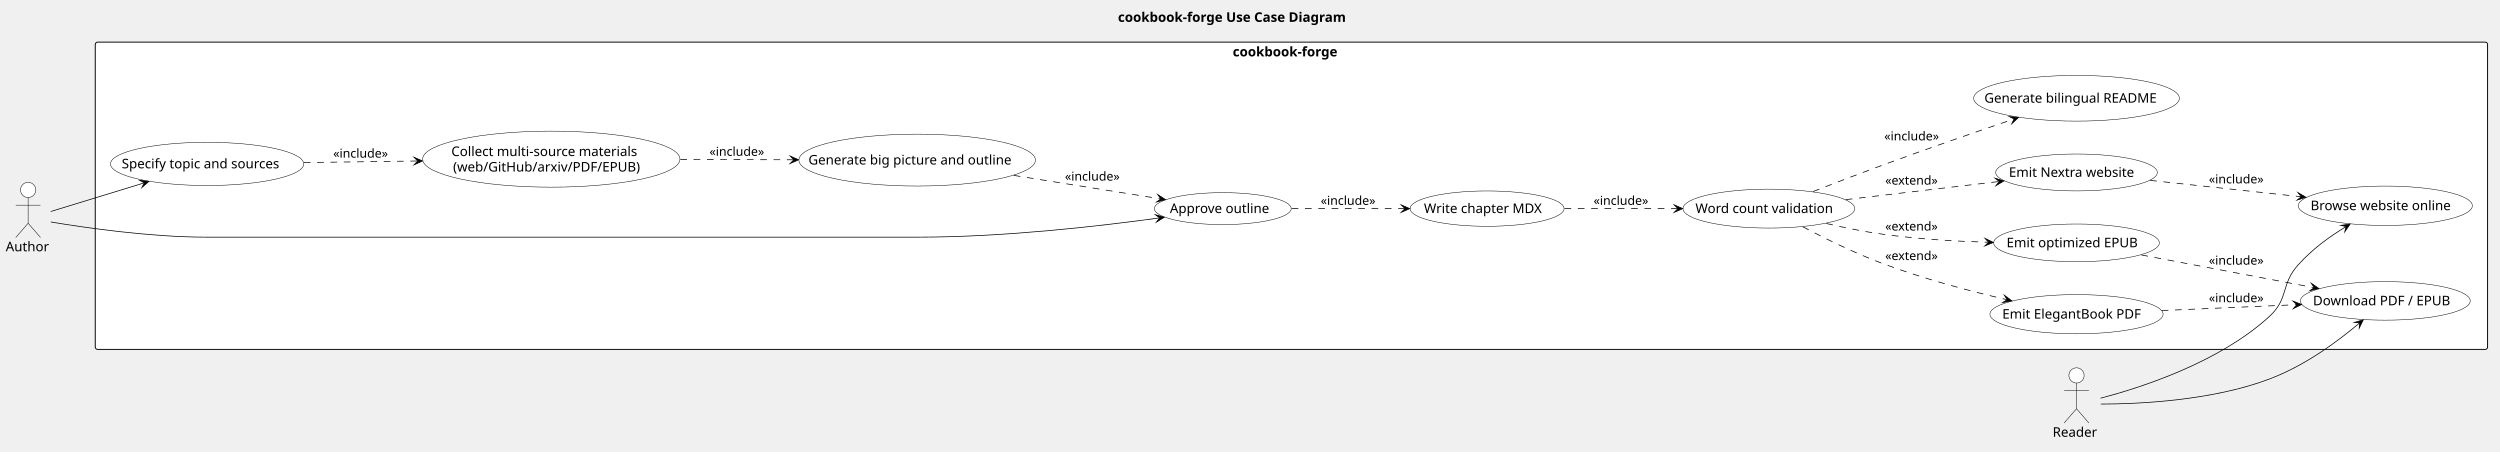
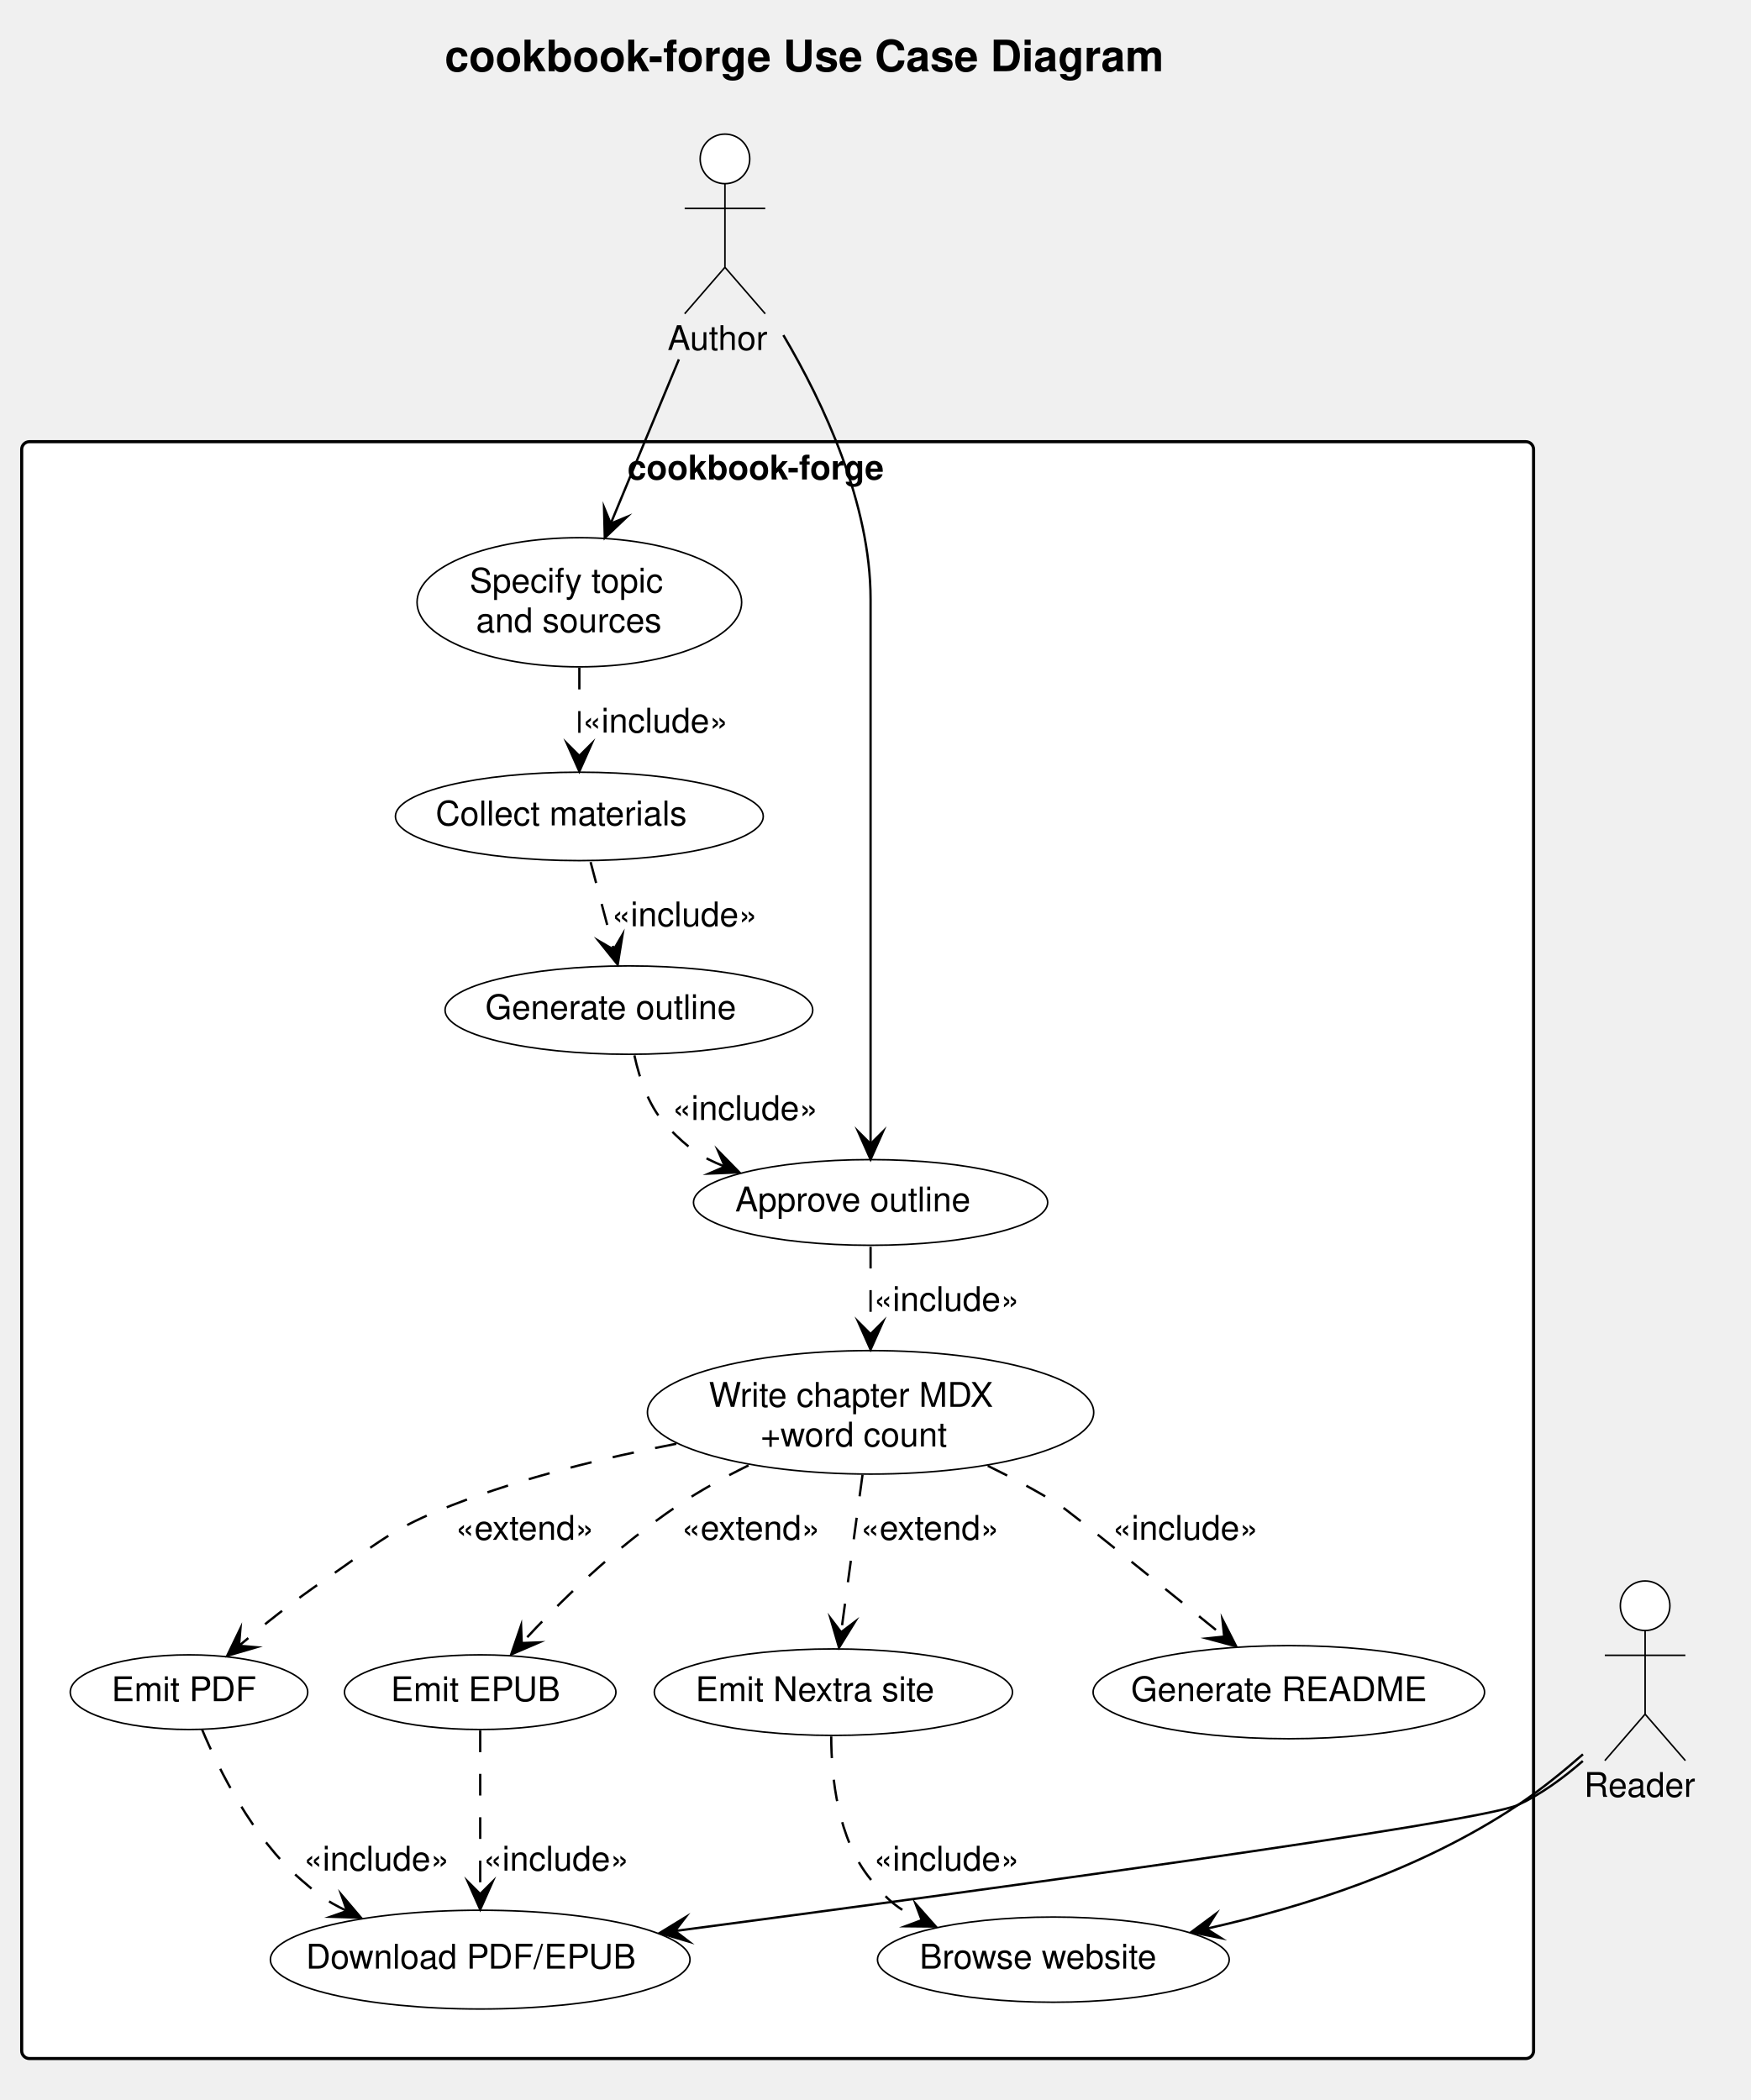
- <svg xmlns="http://www.w3.org/2000/svg" contentStyleType="text/css" data-diagram-type="DESCRIPTION" height="475px" preserveAspectRatio="none" style="width:2628px;height:475px;background:#FFFFFF;" version="1.1" viewBox="0 0 2628 475" width="2628px" zoomAndPan="magnify">
+ <svg xmlns="http://www.w3.org/2000/svg" contentStyleType="text/css" data-diagram-type="DESCRIPTION" height="678px" preserveAspectRatio="none" style="width:565px;height:678px;background:#FFFFFF;" version="1.1" viewBox="0 0 565 678" width="565px" zoomAndPan="magnify">
  <defs />
  <g>
-     <g class="title" data-source-line="14">
-       <text fill="#000000" font-family="sans-serif" font-size="14" font-weight="700" lengthAdjust="spacing" textLength="271.551" x="1175.195" y="22.995">cookbook-forge Use Case Diagram</text>
+     <g class="title" data-source-line="18">
+       <text fill="#000000" font-family="Helvetica" font-size="14" font-weight="700" lengthAdjust="spacing" textLength="271.551" x="143.582" y="22.995">cookbook-forge Use Case Diagram</text>
    </g>
-     <g class="cluster" data-qualified-name="cookbook-forge" data-source-line="21" id="ent0003">
-       <rect fill="#FFFFFF" height="323" rx="2.5" ry="2.5" style="stroke:#000000;stroke-width:1;" width="2514.81" x="100.13" y="44.297" />
-       <text fill="#000000" font-family="sans-serif" font-size="14" font-weight="700" lengthAdjust="spacing" textLength="123.355" x="1295.858" y="59.292">cookbook-forge</text>
+     <g class="cluster" data-qualified-name="cookbook-forge" data-source-line="25" id="ent0003">
+       <rect fill="#FFFFFF" height="522.02" rx="2.5" ry="2.5" style="stroke:#000000;stroke-width:1;" width="488" x="7" y="142.597" />
+       <text fill="#000000" font-family="Helvetica" font-size="11" font-weight="700" lengthAdjust="spacing" textLength="96.921" x="202.539" y="154.807">cookbook-forge</text>
    </g>
-     <g class="entity" data-qualified-name="cookbook-forge.UC0" data-source-line="22" id="ent0004">
-       <ellipse cx="217.704" cy="172.3" fill="#FFFFFF" rx="101.564" ry="22.713" style="stroke:#000000;stroke-width:0.5;" />
-       <text fill="#000000" font-family="sans-serif" font-size="14" lengthAdjust="spacing" textLength="179.498" x="127.955" y="176.948">Specify topic and sources</text>
+     <g class="entity" data-qualified-name="cookbook-forge.UC0" data-source-line="26" id="ent0004">
+       <ellipse cx="186.998" cy="194.45" fill="#FFFFFF" rx="52.388" ry="20.853" style="stroke:#000000;stroke-width:0.5;" />
+       <text fill="#000000" font-family="Helvetica" font-size="11" lengthAdjust="spacing" textLength="70.845" x="151.575" y="191.314">Specify topic</text>
+       <text fill="#000000" font-family="Helvetica" font-size="11" lengthAdjust="spacing" textLength="66.693" x="153.651" y="204.119">and sources</text>
    </g>
-     <g class="entity" data-qualified-name="cookbook-forge.UC1" data-source-line="23" id="ent0005">
-       <ellipse cx="579.515" cy="167.298" fill="#FFFFFF" rx="135.255" ry="29.451" style="stroke:#000000;stroke-width:0.5;" />
-       <text fill="#000000" font-family="sans-serif" font-size="14" lengthAdjust="spacing" textLength="210.178" x="474.426" y="164.035">Collect multi-source materials</text>
-       <text fill="#000000" font-family="sans-serif" font-size="14" lengthAdjust="spacing" textLength="206.466" x="476.282" y="180.332">(web/GitHub/arxiv/PDF/EPUB)</text>
+     <g class="entity" data-qualified-name="cookbook-forge.UC1" data-source-line="27" id="ent0005">
+       <ellipse cx="186.998" cy="263.58" fill="#FFFFFF" rx="59.367" ry="14.274" style="stroke:#000000;stroke-width:0.5;" />
+       <text fill="#000000" font-family="Helvetica" font-size="11" lengthAdjust="spacing" textLength="92.791" x="140.602" y="266.483">Collect materials</text>
    </g>
-     <g class="entity" data-qualified-name="cookbook-forge.UC2" data-source-line="24" id="ent0006">
-       <ellipse cx="964.108" cy="168.294" fill="#FFFFFF" rx="124.338" ry="27.268" style="stroke:#000000;stroke-width:0.5;" />
-       <text fill="#000000" font-family="sans-serif" font-size="14" lengthAdjust="spacing" textLength="228.587" x="849.815" y="172.943">Generate big picture and outline</text>
+     <g class="entity" data-qualified-name="cookbook-forge.UC2" data-source-line="28" id="ent0006">
+       <ellipse cx="202.995" cy="326.116" fill="#FFFFFF" rx="59.345" ry="14.269" style="stroke:#000000;stroke-width:0.5;" />
+       <text fill="#000000" font-family="Helvetica" font-size="11" lengthAdjust="spacing" textLength="92.737" x="156.627" y="329.018">Generate outline</text>
    </g>
-     <g class="entity" data-qualified-name="cookbook-forge.UC3" data-source-line="25" id="ent0007">
-       <ellipse cx="1285.375" cy="219.294" fill="#FFFFFF" rx="71.935" ry="16.787" style="stroke:#000000;stroke-width:0.5;" />
-       <text fill="#000000" font-family="sans-serif" font-size="14" lengthAdjust="spacing" textLength="111.214" x="1229.768" y="223.942">Approve outline</text>
+     <g class="entity" data-qualified-name="cookbook-forge.UC3" data-source-line="29" id="ent0007">
+       <ellipse cx="281.003" cy="388.219" fill="#FFFFFF" rx="57.163" ry="13.833" style="stroke:#000000;stroke-width:0.5;" />
+       <text fill="#000000" font-family="Helvetica" font-size="11" lengthAdjust="spacing" textLength="87.382" x="237.312" y="391.122">Approve outline</text>
    </g>
-     <g class="entity" data-qualified-name="cookbook-forge.UC4" data-source-line="26" id="ent0008">
-       <ellipse cx="1563.238" cy="219.3" fill="#FFFFFF" rx="80.918" ry="18.584" style="stroke:#000000;stroke-width:0.5;" />
-       <text fill="#000000" font-family="sans-serif" font-size="14" lengthAdjust="spacing" textLength="132.836" x="1496.82" y="223.949">Write chapter MDX</text>
+     <g class="entity" data-qualified-name="cookbook-forge.UC4" data-source-line="30" id="ent0008">
+       <ellipse cx="281.001" cy="455.983" fill="#FFFFFF" rx="72.021" ry="19.936" style="stroke:#000000;stroke-width:0.5;" />
+       <text fill="#000000" font-family="Helvetica" font-size="11" lengthAdjust="spacing" textLength="104.371" x="228.816" y="454.203">Write chapter MDX</text>
+       <text fill="#000000" font-family="Helvetica" font-size="11" lengthAdjust="spacing" textLength="70.979" x="245.512" y="467.008">+word count</text>
    </g>
-     <g class="entity" data-qualified-name="cookbook-forge.UC5" data-source-line="27" id="ent0009">
-       <ellipse cx="1859.441" cy="219.293" fill="#FFFFFF" rx="90.281" ry="20.456" style="stroke:#000000;stroke-width:0.5;" />
-       <text fill="#000000" font-family="sans-serif" font-size="14" lengthAdjust="spacing" textLength="154.376" x="1782.253" y="223.941">Word count validation</text>
+     <g class="entity" data-qualified-name="cookbook-forge.UC6" data-source-line="31" id="ent0009">
+       <ellipse cx="60.998" cy="546.331" fill="#FFFFFF" rx="38.328" ry="12.054" style="stroke:#000000;stroke-width:0.5;" />
+       <text fill="#000000" font-family="Helvetica" font-size="11" lengthAdjust="spacing" textLength="49.962" x="36.017" y="549.234">Emit PDF</text>
    </g>
-     <g class="entity" data-qualified-name="cookbook-forge.UC6" data-source-line="28" id="ent0010">
-       <ellipse cx="2182.825" cy="330.292" fill="#FFFFFF" rx="91.025" ry="20.605" style="stroke:#000000;stroke-width:0.5;" />
-       <text fill="#000000" font-family="sans-serif" font-size="14" lengthAdjust="spacing" textLength="156.058" x="2104.796" y="334.94">Emit ElegantBook PDF</text>
+     <g class="entity" data-qualified-name="cookbook-forge.UC7" data-source-line="32" id="ent0010">
+       <ellipse cx="268.999" cy="546.329" fill="#FFFFFF" rx="57.809" ry="13.962" style="stroke:#000000;stroke-width:0.5;" />
+       <text fill="#000000" font-family="Helvetica" font-size="11" lengthAdjust="spacing" textLength="88.978" x="224.51" y="549.231">Emit Nextra site</text>
    </g>
-     <g class="entity" data-qualified-name="cookbook-forge.UC7" data-source-line="29" id="ent0011">
-       <ellipse cx="2182.834" cy="181.296" fill="#FFFFFF" rx="84.944" ry="19.389" style="stroke:#000000;stroke-width:0.5;" />
-       <text fill="#000000" font-family="sans-serif" font-size="14" lengthAdjust="spacing" textLength="142.194" x="2111.736" y="185.944">Emit Nextra website</text>
+     <g class="entity" data-qualified-name="cookbook-forge.UC8" data-source-line="33" id="ent0011">
+       <ellipse cx="154.999" cy="546.331" fill="#FFFFFF" rx="43.809" ry="12.054" style="stroke:#000000;stroke-width:0.5;" />
+       <text fill="#000000" font-family="Helvetica" font-size="11" lengthAdjust="spacing" textLength="57.712" x="126.143" y="549.234">Emit EPUB</text>
    </g>
-     <g class="entity" data-qualified-name="cookbook-forge.UC8" data-source-line="30" id="ent0012">
-       <ellipse cx="2182.835" cy="255.294" fill="#FFFFFF" rx="87.085" ry="19.817" style="stroke:#000000;stroke-width:0.5;" />
-       <text fill="#000000" font-family="sans-serif" font-size="14" lengthAdjust="spacing" textLength="147.109" x="2109.28" y="259.942">Emit optimized EPUB</text>
+     <g class="entity" data-qualified-name="cookbook-forge.UC9" data-source-line="34" id="ent0012">
+       <ellipse cx="416.002" cy="546.331" fill="#FFFFFF" rx="63.172" ry="15.034" style="stroke:#000000;stroke-width:0.5;" />
+       <text fill="#000000" font-family="Helvetica" font-size="11" lengthAdjust="spacing" textLength="101.9" x="365.052" y="549.234">Generate README</text>
    </g>
-     <g class="entity" data-qualified-name="cookbook-forge.UC9" data-source-line="31" id="ent0013">
-       <ellipse cx="2182.826" cy="103.3" fill="#FFFFFF" rx="108.116" ry="24.023" style="stroke:#000000;stroke-width:0.5;" />
-       <text fill="#000000" font-family="sans-serif" font-size="14" lengthAdjust="spacing" textLength="193.799" x="2085.927" y="107.949">Generate bilingual README</text>
+     <g class="entity" data-qualified-name="cookbook-forge.UC10" data-source-line="35" id="ent0013">
+       <ellipse cx="340" cy="632.681" fill="#FFFFFF" rx="56.77" ry="13.754" style="stroke:#000000;stroke-width:0.5;" />
+       <text fill="#000000" font-family="Helvetica" font-size="11" lengthAdjust="spacing" textLength="86.405" x="296.798" y="635.583">Browse website</text>
    </g>
-     <g class="entity" data-qualified-name="cookbook-forge.UC10" data-source-line="32" id="ent0014">
-       <ellipse cx="2507.448" cy="216.297" fill="#FFFFFF" rx="91.498" ry="20.7" style="stroke:#000000;stroke-width:0.5;" />
-       <text fill="#000000" font-family="sans-serif" font-size="14" lengthAdjust="spacing" textLength="157.124" x="2428.886" y="220.945">Browse website online</text>
+     <g class="entity" data-qualified-name="cookbook-forge.UC11" data-source-line="36" id="ent0014">
+       <ellipse cx="154.998" cy="632.68" fill="#FFFFFF" rx="67.718" ry="15.944" style="stroke:#000000;stroke-width:0.5;" />
+       <text fill="#000000" font-family="Helvetica" font-size="11" lengthAdjust="spacing" textLength="112.492" x="98.751" y="635.583">Download PDF/EPUB</text>
    </g>
-     <g class="entity" data-qualified-name="cookbook-forge.UC11" data-source-line="33" id="ent0015">
-       <ellipse cx="2507.454" cy="316.3" fill="#FFFFFF" rx="89.264" ry="20.253" style="stroke:#000000;stroke-width:0.5;" />
-       <text fill="#000000" font-family="sans-serif" font-size="14" lengthAdjust="spacing" textLength="152.072" x="2431.418" y="320.948">Download PDF / EPUB</text>
+     <g class="entity" data-qualified-name="AUTHOR" data-source-line="22" id="ent0001">
+       <ellipse cx="233.997" cy="51.297" fill="#FFFFFF" rx="8" ry="8" style="stroke:#000000;stroke-width:0.5;" />
+       <path d="M233.997,59.297 L233.997,86.297 M220.997,67.297 L246.997,67.297 M233.997,86.297 L220.997,101.297 M233.997,86.297 L246.997,101.297" fill="none" style="stroke:#000000;stroke-width:0.5;" />
+       <text fill="#000000" font-family="Helvetica" font-size="11" lengthAdjust="spacing" textLength="37.034" x="215.48" y="113.007">Author</text>
    </g>
-     <g class="entity" data-qualified-name="Author" data-source-line="18" id="ent0001">
-       <ellipse cx="29.567" cy="199.647" fill="#FFFFFF" rx="8" ry="8" style="stroke:#000000;stroke-width:0.5;" />
-       <path d="M29.567,207.647 L29.567,234.647 M16.567,215.647 L42.567,215.647 M29.567,234.647 L16.567,249.647 M29.567,234.647 L42.567,249.647" fill="none" style="stroke:#000000;stroke-width:0.5;" />
-       <text fill="#000000" font-family="sans-serif" font-size="14" lengthAdjust="spacing" textLength="47.134" x="6" y="264.142">Author</text>
+     <g class="entity" data-qualified-name="READER" data-source-line="23" id="ent0002">
+       <ellipse cx="531.002" cy="518.427" fill="#FFFFFF" rx="8" ry="8" style="stroke:#000000;stroke-width:0.5;" />
+       <path d="M531.002,526.427 L531.002,553.427 M518.002,534.427 L544.002,534.427 M531.002,553.427 L518.002,568.427 M531.002,553.427 L544.002,568.427" fill="none" style="stroke:#000000;stroke-width:0.5;" />
+       <text fill="#000000" font-family="Helvetica" font-size="11" lengthAdjust="spacing" textLength="39.424" x="511.29" y="580.137">Reader</text>
    </g>
-     <g class="entity" data-qualified-name="Reader" data-source-line="19" id="ent0002">
-       <ellipse cx="2182.828" cy="394.647" fill="#FFFFFF" rx="8" ry="8" style="stroke:#000000;stroke-width:0.5;" />
-       <path d="M2182.828,402.647 L2182.828,429.647 M2169.828,410.647 L2195.828,410.647 M2182.828,429.647 L2169.828,444.647 M2182.828,429.647 L2195.828,444.647" fill="none" style="stroke:#000000;stroke-width:0.5;" />
-       <text fill="#000000" font-family="sans-serif" font-size="14" lengthAdjust="spacing" textLength="50.176" x="2157.74" y="459.142">Reader</text>
+     <g class="link" data-entity-1="ent0001" data-entity-2="ent0004" data-link-type="dependency" data-source-line="39" id="lnk15">
+       <path d="M219.13,116.027 C211.22,135.087 203.718,153.169 197.127,169.039" fill="none" id="AUTHOR-to-UC0" style="stroke:#000000;stroke-width:0.75;" />
+       <polygon fill="#000000" points="195.21,173.657,202.356,166.879,197.127,169.039,194.967,163.811,195.21,173.657" style="stroke:#000000;stroke-width:0.75;stroke-linejoin:miter;stroke-miterlimit:10;" />
    </g>
-     <g class="link" data-entity-1="ent0001" data-entity-2="ent0004" data-link-type="dependency" data-source-line="36" id="lnk16">
-       <path d="M53.39,222.307 C78.92,214.487 116.529,202.971 151.729,192.191" fill="none" id="Author-to-UC0" style="stroke:#000000;stroke-width:0.75;" />
-       <polygon fill="#000000" points="156.51,190.727,146.733,189.538,151.729,192.191,149.076,197.187,156.51,190.727" style="stroke:#000000;stroke-width:0.75;stroke-linejoin:miter;stroke-miterlimit:10;" />
+     <g class="link" data-entity-1="ent0001" data-entity-2="ent0007" data-link-type="dependency" data-source-line="40" id="lnk16">
+       <path d="M252.85,108.197 C265.92,130.347 281,162.587 281,193.447 C281,193.447 281,193.447 281,327.117 C281,343.397 281,357.157 281,369.327" fill="none" id="AUTHOR-to-UC3" style="stroke:#000000;stroke-width:0.75;" />
+       <polygon fill="#000000" points="281,374.327,285,365.327,281,369.327,277,365.327,281,374.327" style="stroke:#000000;stroke-width:0.75;stroke-linejoin:miter;stroke-miterlimit:10;" />
    </g>
-     <g class="link" data-entity-1="ent0001" data-entity-2="ent0007" data-link-type="dependency" data-source-line="37" id="lnk17">
-       <path d="M53.41,233.347 C88.42,239.187 157.55,249.297 216.7,249.297 C216.7,249.297 216.7,249.297 965.11,249.297 C1055.58,249.297 1154.887,237.889 1218.977,229.059" fill="none" id="Author-to-UC3" style="stroke:#000000;stroke-width:0.75;" />
-       <polygon fill="#000000" points="1223.93,228.377,1214.468,225.643,1218.977,229.059,1215.56,233.568,1223.93,228.377" style="stroke:#000000;stroke-width:0.75;stroke-linejoin:miter;stroke-miterlimit:10;" />
+     <g class="link" data-entity-1="ent0004" data-entity-2="ent0005" data-link-type="dependency" data-source-line="41" id="lnk17">
+       <path d="M187,215.587 C187,226.407 187,234.447 187,244.037" fill="none" id="UC0-to-UC1" style="stroke:#000000;stroke-width:0.75;stroke-dasharray:7,7;" />
+       <polygon fill="#000000" points="187,249.037,191,240.037,187,244.037,183,240.037,187,249.037" style="stroke:#000000;stroke-width:0.75;stroke-linejoin:miter;stroke-miterlimit:10;" />
+       <text fill="#000000" font-family="Helvetica" font-size="11" lengthAdjust="spacing" textLength="53.313" x="188" y="236.517">«include»</text>
    </g>
-     <g class="link" data-entity-1="ent0004" data-entity-2="ent0005" data-link-type="dependency" data-source-line="38" id="lnk18">
-       <path d="M319.41,170.897 C358.08,170.357 397.851,169.806 439.18,169.236" fill="none" id="UC0-to-UC1" style="stroke:#000000;stroke-width:0.75;stroke-dasharray:7,7;" />
-       <polygon fill="#000000" points="444.18,169.167,435.126,165.291,439.18,169.236,435.236,173.291,444.18,169.167" style="stroke:#000000;stroke-width:0.75;stroke-linejoin:miter;stroke-miterlimit:10;" />
-       <text fill="#000000" font-family="sans-serif" font-size="13" lengthAdjust="spacing" textLength="63.007" x="350.26" y="165.714">«include»</text>
+     <g class="link" data-entity-1="ent0005" data-entity-2="ent0006" data-link-type="dependency" data-source-line="42" id="lnk18">
+       <path d="M190.63,278.317 C193.25,288.227 195.495,296.702 198.105,306.602" fill="none" id="UC1-to-UC2" style="stroke:#000000;stroke-width:0.75;stroke-dasharray:7,7;" />
+       <polygon fill="#000000" points="199.38,311.437,200.953,301.714,198.105,306.602,193.218,303.754,199.38,311.437" style="stroke:#000000;stroke-width:0.75;stroke-linejoin:miter;stroke-miterlimit:10;" />
+       <text fill="#000000" font-family="Helvetica" font-size="11" lengthAdjust="spacing" textLength="53.313" x="197.43" y="299.057">«include»</text>
    </g>
-     <g class="link" data-entity-1="ent0005" data-entity-2="ent0006" data-link-type="dependency" data-source-line="39" id="lnk19">
-       <path d="M715.14,167.647 C755.6,167.757 794.78,167.853 834.49,167.963" fill="none" id="UC1-to-UC2" style="stroke:#000000;stroke-width:0.75;stroke-dasharray:7,7;" />
-       <polygon fill="#000000" points="839.49,167.977,830.501,163.952,834.49,167.963,830.479,171.952,839.49,167.977" style="stroke:#000000;stroke-width:0.75;stroke-linejoin:miter;stroke-miterlimit:10;" />
-       <text fill="#000000" font-family="sans-serif" font-size="13" lengthAdjust="spacing" textLength="63.007" x="745.77" y="163.804">«include»</text>
+     <g class="link" data-entity-1="ent0006" data-entity-2="ent0007" data-link-type="dependency" data-source-line="43" id="lnk19">
+       <path d="M204.77,340.737 C206.45,348.567 209.71,358.087 216,364.387 C222.25,370.657 225.673,373.361 233.983,376.661" fill="none" id="UC2-to-UC3" style="stroke:#000000;stroke-width:0.75;stroke-dasharray:7,7;" />
+       <polygon fill="#000000" points="238.63,378.507,231.742,371.468,233.983,376.661,228.789,378.903,238.63,378.507" style="stroke:#000000;stroke-width:0.75;stroke-linejoin:miter;stroke-miterlimit:10;" />
+       <text fill="#000000" font-family="Helvetica" font-size="11" lengthAdjust="spacing" textLength="53.313" x="217" y="361.597">«include»</text>
    </g>
-     <g class="link" data-entity-1="ent0006" data-entity-2="ent0007" data-link-type="dependency" data-source-line="40" id="lnk20">
-       <path d="M1065.69,184.367 C1118.15,192.747 1175.573,201.918 1220.253,209.058" fill="none" id="UC2-to-UC3" style="stroke:#000000;stroke-width:0.75;stroke-dasharray:7,7;" />
-       <polygon fill="#000000" points="1225.19,209.847,1216.934,204.477,1220.253,209.058,1215.672,212.377,1225.19,209.847" style="stroke:#000000;stroke-width:0.75;stroke-linejoin:miter;stroke-miterlimit:10;" />
-       <text fill="#000000" font-family="sans-serif" font-size="13" lengthAdjust="spacing" textLength="63.007" x="1119.45" y="189.864">«include»</text>
+     <g class="link" data-entity-1="ent0007" data-entity-2="ent0008" data-link-type="dependency" data-source-line="44" id="lnk20">
+       <path d="M281,402.527 C281,412.067 281,420.047 281,430.717" fill="none" id="UC3-to-UC4" style="stroke:#000000;stroke-width:0.75;stroke-dasharray:7,7;" />
+       <polygon fill="#000000" points="281,435.717,285,426.717,281,430.717,277,426.717,281,435.717" style="stroke:#000000;stroke-width:0.75;stroke-linejoin:miter;stroke-miterlimit:10;" />
+       <text fill="#000000" font-family="Helvetica" font-size="11" lengthAdjust="spacing" textLength="53.313" x="282" y="423.267">«include»</text>
    </g>
-     <g class="link" data-entity-1="ent0007" data-entity-2="ent0008" data-link-type="dependency" data-source-line="41" id="lnk21">
-       <path d="M1357.78,219.297 C1395.77,219.297 1437.62,219.297 1476.89,219.297" fill="none" id="UC3-to-UC4" style="stroke:#000000;stroke-width:0.75;stroke-dasharray:7,7;" />
-       <polygon fill="#000000" points="1481.89,219.297,1472.89,215.297,1476.89,219.297,1472.89,223.297,1481.89,219.297" style="stroke:#000000;stroke-width:0.75;stroke-linejoin:miter;stroke-miterlimit:10;" />
-       <text fill="#000000" font-family="sans-serif" font-size="13" lengthAdjust="spacing" textLength="63.007" x="1388.32" y="215.364">«include»</text>
+     <g class="link" data-entity-1="ent0008" data-entity-2="ent0009" data-link-type="dependency" data-source-line="45" id="lnk21">
+       <path d="M218.3,466.127 C195.11,470.617 168.9,477.037 146,485.927 C126.32,493.567 122.38,497.937 105,509.927 C93.86,517.607 85.756,524.066 77.146,531.356" fill="none" id="UC4-to-UC6" style="stroke:#000000;stroke-width:0.75;stroke-dasharray:7,7;" />
+       <polygon fill="#000000" points="73.33,534.587,82.783,531.824,77.146,531.356,77.614,525.718,73.33,534.587" style="stroke:#000000;stroke-width:0.75;stroke-linejoin:miter;stroke-miterlimit:10;" />
+       <text fill="#000000" font-family="Helvetica" font-size="11" lengthAdjust="spacing" textLength="51.772" x="147" y="497.137">«extend»</text>
    </g>
-     <g class="link" data-entity-1="ent0008" data-entity-2="ent0009" data-link-type="dependency" data-source-line="42" id="lnk22">
-       <path d="M1644.63,219.297 C1683.08,219.297 1724.24,219.297 1763.82,219.297" fill="none" id="UC4-to-UC5" style="stroke:#000000;stroke-width:0.75;stroke-dasharray:7,7;" />
-       <polygon fill="#000000" points="1768.82,219.297,1759.82,215.297,1763.82,219.297,1759.82,223.297,1768.82,219.297" style="stroke:#000000;stroke-width:0.75;stroke-linejoin:miter;stroke-miterlimit:10;" />
-       <text fill="#000000" font-family="sans-serif" font-size="13" lengthAdjust="spacing" textLength="63.007" x="1675.15" y="215.364">«include»</text>
+     <g class="link" data-entity-1="ent0008" data-entity-2="ent0010" data-link-type="dependency" data-source-line="46" id="lnk22">
+       <path d="M278.4,476.157 C276.11,493.007 273.514,512.133 271.494,526.982" fill="none" id="UC4-to-UC7" style="stroke:#000000;stroke-width:0.75;stroke-dasharray:7,7;" />
+       <polygon fill="#000000" points="270.82,531.937,275.997,523.558,271.494,526.982,268.07,522.48,270.82,531.937" style="stroke:#000000;stroke-width:0.75;stroke-linejoin:miter;stroke-miterlimit:10;" />
+       <text fill="#000000" font-family="Helvetica" font-size="11" lengthAdjust="spacing" textLength="51.772" x="277.78" y="497.137">«extend»</text>
    </g>
-     <g class="link" data-entity-1="ent0009" data-entity-2="ent0010" data-link-type="dependency" data-source-line="43" id="lnk23">
-       <path d="M1895.13,238.417 C1918.52,250.737 1950.35,266.427 1979.72,277.297 C2023.77,293.607 2070.109,305.848 2109.949,315.078" fill="none" id="UC5-to-UC6" style="stroke:#000000;stroke-width:0.75;stroke-dasharray:7,7;" />
-       <polygon fill="#000000" points="2114.82,316.207,2106.955,310.279,2109.949,315.078,2105.149,318.072,2114.82,316.207" style="stroke:#000000;stroke-width:0.75;stroke-linejoin:miter;stroke-miterlimit:10;" />
-       <text fill="#000000" font-family="sans-serif" font-size="13" lengthAdjust="spacing" textLength="61.185" x="1981.72" y="273.364">«extend»</text>
+     <g class="link" data-entity-1="ent0008" data-entity-2="ent0011" data-link-type="dependency" data-source-line="47" id="lnk23">
+       <path d="M241.62,473.107 C233.88,476.897 226,481.217 219,485.927 C197.87,500.147 180.309,517.62 168.399,530.47" fill="none" id="UC4-to-UC8" style="stroke:#000000;stroke-width:0.75;stroke-dasharray:7,7;" />
+       <polygon fill="#000000" points="165,534.137,174.052,530.255,168.399,530.47,168.184,524.817,165,534.137" style="stroke:#000000;stroke-width:0.75;stroke-linejoin:miter;stroke-miterlimit:10;" />
+       <text fill="#000000" font-family="Helvetica" font-size="11" lengthAdjust="spacing" textLength="51.772" x="220" y="497.137">«extend»</text>
    </g>
-     <g class="link" data-entity-1="ent0009" data-entity-2="ent0011" data-link-type="dependency" data-source-line="44" id="lnk24">
-       <path d="M1940.3,209.857 C1991.14,203.847 2051.624,196.694 2101.564,190.793" fill="none" id="UC5-to-UC7" style="stroke:#000000;stroke-width:0.75;stroke-dasharray:7,7;" />
-       <polygon fill="#000000" points="2106.53,190.207,2097.123,187.29,2101.564,190.793,2098.061,195.235,2106.53,190.207" style="stroke:#000000;stroke-width:0.75;stroke-linejoin:miter;stroke-miterlimit:10;" />
-       <text fill="#000000" font-family="sans-serif" font-size="13" lengthAdjust="spacing" textLength="61.185" x="1981.72" y="194.094">«extend»</text>
+     <g class="link" data-entity-1="ent0008" data-entity-2="ent0012" data-link-type="dependency" data-source-line="48" id="lnk24">
+       <path d="M318.83,473.247 C326.67,477.077 334.75,481.387 342,485.927 C345.04,487.827 374.247,511.437 395.137,528.386" fill="none" id="UC4-to-UC9" style="stroke:#000000;stroke-width:0.75;stroke-dasharray:7,7;" />
+       <polygon fill="#000000" points="399.02,531.537,394.551,522.76,395.137,528.386,389.511,528.972,399.02,531.537" style="stroke:#000000;stroke-width:0.75;stroke-linejoin:miter;stroke-miterlimit:10;" />
+       <text fill="#000000" font-family="Helvetica" font-size="11" lengthAdjust="spacing" textLength="53.313" x="359.1" y="497.137">«include»</text>
    </g>
-     <g class="link" data-entity-1="ent0009" data-entity-2="ent0012" data-link-type="dependency" data-source-line="45" id="lnk25">
-       <path d="M1919.82,234.927 C1938.83,239.337 1960.04,243.657 1979.72,246.297 C2017.49,251.377 2054.552,253.618 2090.482,254.688" fill="none" id="UC5-to-UC8" style="stroke:#000000;stroke-width:0.75;stroke-dasharray:7,7;" />
-       <polygon fill="#000000" points="2095.48,254.837,2086.603,250.571,2090.482,254.688,2086.365,258.567,2095.48,254.837" style="stroke:#000000;stroke-width:0.75;stroke-linejoin:miter;stroke-miterlimit:10;" />
-       <text fill="#000000" font-family="sans-serif" font-size="13" lengthAdjust="spacing" textLength="61.185" x="1981.72" y="242.364">«extend»</text>
+     <g class="link" data-entity-1="ent0010" data-entity-2="ent0013" data-link-type="dependency" data-source-line="49" id="lnk25">
+       <path d="M268.3,560.627 C268.32,573.747 270.35,593.697 281,606.727 C286.49,613.447 289.56,616.313 297.5,619.933" fill="none" id="UC7-to-UC10" style="stroke:#000000;stroke-width:0.75;stroke-dasharray:7,7;" />
+       <polygon fill="#000000" points="302.05,622.007,295.52,614.634,297.5,619.933,292.202,621.913,302.05,622.007" style="stroke:#000000;stroke-width:0.75;stroke-linejoin:miter;stroke-miterlimit:10;" />
+       <text fill="#000000" font-family="Helvetica" font-size="11" lengthAdjust="spacing" textLength="53.313" x="282" y="603.937">«include»</text>
    </g>
-     <g class="link" data-entity-1="ent0009" data-entity-2="ent0013" data-link-type="dependency" data-source-line="46" id="lnk26">
-       <path d="M1905.89,201.347 C1928.09,192.687 1955.22,182.257 1979.72,173.297 C2027.32,155.887 2076.886,138.745 2117.206,125.046" fill="none" id="UC5-to-UC9" style="stroke:#000000;stroke-width:0.75;stroke-dasharray:7,7;" />
-       <polygon fill="#000000" points="2121.94,123.437,2112.132,122.545,2117.206,125.046,2114.705,130.12,2121.94,123.437" style="stroke:#000000;stroke-width:0.75;stroke-linejoin:miter;stroke-miterlimit:10;" />
-       <text fill="#000000" font-family="sans-serif" font-size="13" lengthAdjust="spacing" textLength="63.007" x="1980.72" y="147.574">«include»</text>
+     <g class="link" data-entity-1="ent0009" data-entity-2="ent0014" data-link-type="dependency" data-source-line="50" id="lnk26">
+       <path d="M65.22,558.377 C70.73,571.497 81.53,593.277 97,606.727 C102.71,611.697 105.043,613.631 111.993,616.971" fill="none" id="UC6-to-UC11" style="stroke:#000000;stroke-width:0.75;stroke-dasharray:7,7;" />
+       <polygon fill="#000000" points="116.5,619.137,110.121,611.633,111.993,616.971,106.656,618.844,116.5,619.137" style="stroke:#000000;stroke-width:0.75;stroke-linejoin:miter;stroke-miterlimit:10;" />
+       <text fill="#000000" font-family="Helvetica" font-size="11" lengthAdjust="spacing" textLength="53.313" x="98" y="603.937">«include»</text>
    </g>
-     <g class="link" data-entity-1="ent0011" data-entity-2="ent0014" data-link-type="dependency" data-source-line="47" id="lnk27">
-       <path d="M2260.29,189.597 C2309.57,194.937 2368.659,201.347 2419.069,206.817" fill="none" id="UC7-to-UC10" style="stroke:#000000;stroke-width:0.75;stroke-dasharray:7,7;" />
-       <polygon fill="#000000" points="2424.04,207.357,2415.524,202.409,2419.069,206.817,2414.661,210.363,2424.04,207.357" style="stroke:#000000;stroke-width:0.75;stroke-linejoin:miter;stroke-miterlimit:10;" />
-       <text fill="#000000" font-family="sans-serif" font-size="13" lengthAdjust="spacing" textLength="63.007" x="2321.95" y="192.774">«include»</text>
+     <g class="link" data-entity-1="ent0011" data-entity-2="ent0014" data-link-type="dependency" data-source-line="51" id="lnk27">
+       <path d="M155,558.707 C155,573.627 155,594.877 155,611.497" fill="none" id="UC8-to-UC11" style="stroke:#000000;stroke-width:0.75;stroke-dasharray:7,7;" />
+       <polygon fill="#000000" points="155,616.497,159,607.497,155,611.497,151,607.497,155,616.497" style="stroke:#000000;stroke-width:0.75;stroke-linejoin:miter;stroke-miterlimit:10;" />
+       <text fill="#000000" font-family="Helvetica" font-size="11" lengthAdjust="spacing" textLength="53.313" x="156" y="603.937">«include»</text>
    </g>
-     <g class="link" data-entity-1="ent0010" data-entity-2="ent0015" data-link-type="dependency" data-source-line="48" id="lnk28">
-       <path d="M2272.42,326.457 C2318.21,324.467 2368.895,322.263 2414.465,320.293" fill="none" id="UC6-to-UC11" style="stroke:#000000;stroke-width:0.75;stroke-dasharray:7,7;" />
-       <polygon fill="#000000" points="2419.46,320.077,2410.296,316.469,2414.465,320.293,2410.641,324.462,2419.46,320.077" style="stroke:#000000;stroke-width:0.75;stroke-linejoin:miter;stroke-miterlimit:10;" />
-       <text fill="#000000" font-family="sans-serif" font-size="13" lengthAdjust="spacing" textLength="63.007" x="2321.95" y="317.704">«include»</text>
+     <g class="link" data-entity-1="ent0002" data-entity-2="ent0013" data-link-type="dependency" data-source-line="52" id="lnk28">
+       <path d="M510.94,566.387 C504.52,572.007 497.2,577.927 490,582.727 C457.98,604.077 420.798,615.64 389.368,622.71" fill="none" id="READER-to-UC10" style="stroke:#000000;stroke-width:0.75;" />
+       <polygon fill="#000000" points="384.49,623.807,394.148,625.734,389.368,622.71,392.393,617.929,384.49,623.807" style="stroke:#000000;stroke-width:0.75;stroke-linejoin:miter;stroke-miterlimit:10;" />
    </g>
-     <g class="link" data-entity-1="ent0012" data-entity-2="ent0015" data-link-type="dependency" data-source-line="49" id="lnk29">
-       <path d="M2251.07,268.007 C2305.73,278.347 2377.627,291.938 2432.717,302.358" fill="none" id="UC8-to-UC11" style="stroke:#000000;stroke-width:0.75;stroke-dasharray:7,7;" />
-       <polygon fill="#000000" points="2437.63,303.287,2429.53,297.684,2432.717,302.358,2428.043,305.545,2437.63,303.287" style="stroke:#000000;stroke-width:0.75;stroke-linejoin:miter;stroke-miterlimit:10;" />
-       <text fill="#000000" font-family="sans-serif" font-size="13" lengthAdjust="spacing" textLength="63.007" x="2321.95" y="278.214">«include»</text>
-     </g>
-     <g class="link" data-entity-1="ent0002" data-entity-2="ent0014" data-link-type="dependency" data-source-line="50" id="lnk30">
-       <path d="M2208.09,418.597 C2249.1,407.887 2332.83,381.327 2385.95,332.297 C2406.12,313.677 2397.46,298.597 2415.95,278.297 C2431.46,261.257 2448.254,249.069 2466.154,238.219" fill="none" id="Reader-to-UC10" style="stroke:#000000;stroke-width:0.75;" />
-       <polygon fill="#000000" points="2470.43,235.627,2460.66,236.871,2466.154,238.219,2464.807,243.713,2470.43,235.627" style="stroke:#000000;stroke-width:0.75;stroke-linejoin:miter;stroke-miterlimit:10;" />
-     </g>
-     <g class="link" data-entity-1="ent0002" data-entity-2="ent0015" data-link-type="dependency" data-source-line="51" id="lnk31">
-       <path d="M2208.36,424.767 C2247.3,424.727 2325.09,421.397 2385.95,398.297 C2423.8,383.937 2457.589,358.722 2480.469,339.412" fill="none" id="Reader-to-UC11" style="stroke:#000000;stroke-width:0.75;" />
-       <polygon fill="#000000" points="2484.29,336.187,2474.832,338.935,2480.469,339.412,2479.992,345.048,2484.29,336.187" style="stroke:#000000;stroke-width:0.75;stroke-linejoin:miter;stroke-miterlimit:10;" />
+     <g class="link" data-entity-1="ent0002" data-entity-2="ent0014" data-link-type="dependency" data-source-line="53" id="lnk29">
+       <path d="M510.9,568.547 C504.7,573.967 497.51,579.247 490,582.727 C477.57,588.507 310.417,611.181 217.877,623.431" fill="none" id="READER-to-UC11" style="stroke:#000000;stroke-width:0.75;" />
+       <polygon fill="#000000" points="212.92,624.087,222.367,626.871,217.877,623.431,221.317,618.94,212.92,624.087" style="stroke:#000000;stroke-width:0.75;stroke-linejoin:miter;stroke-miterlimit:10;" />
    </g>
  </g>
</svg>
